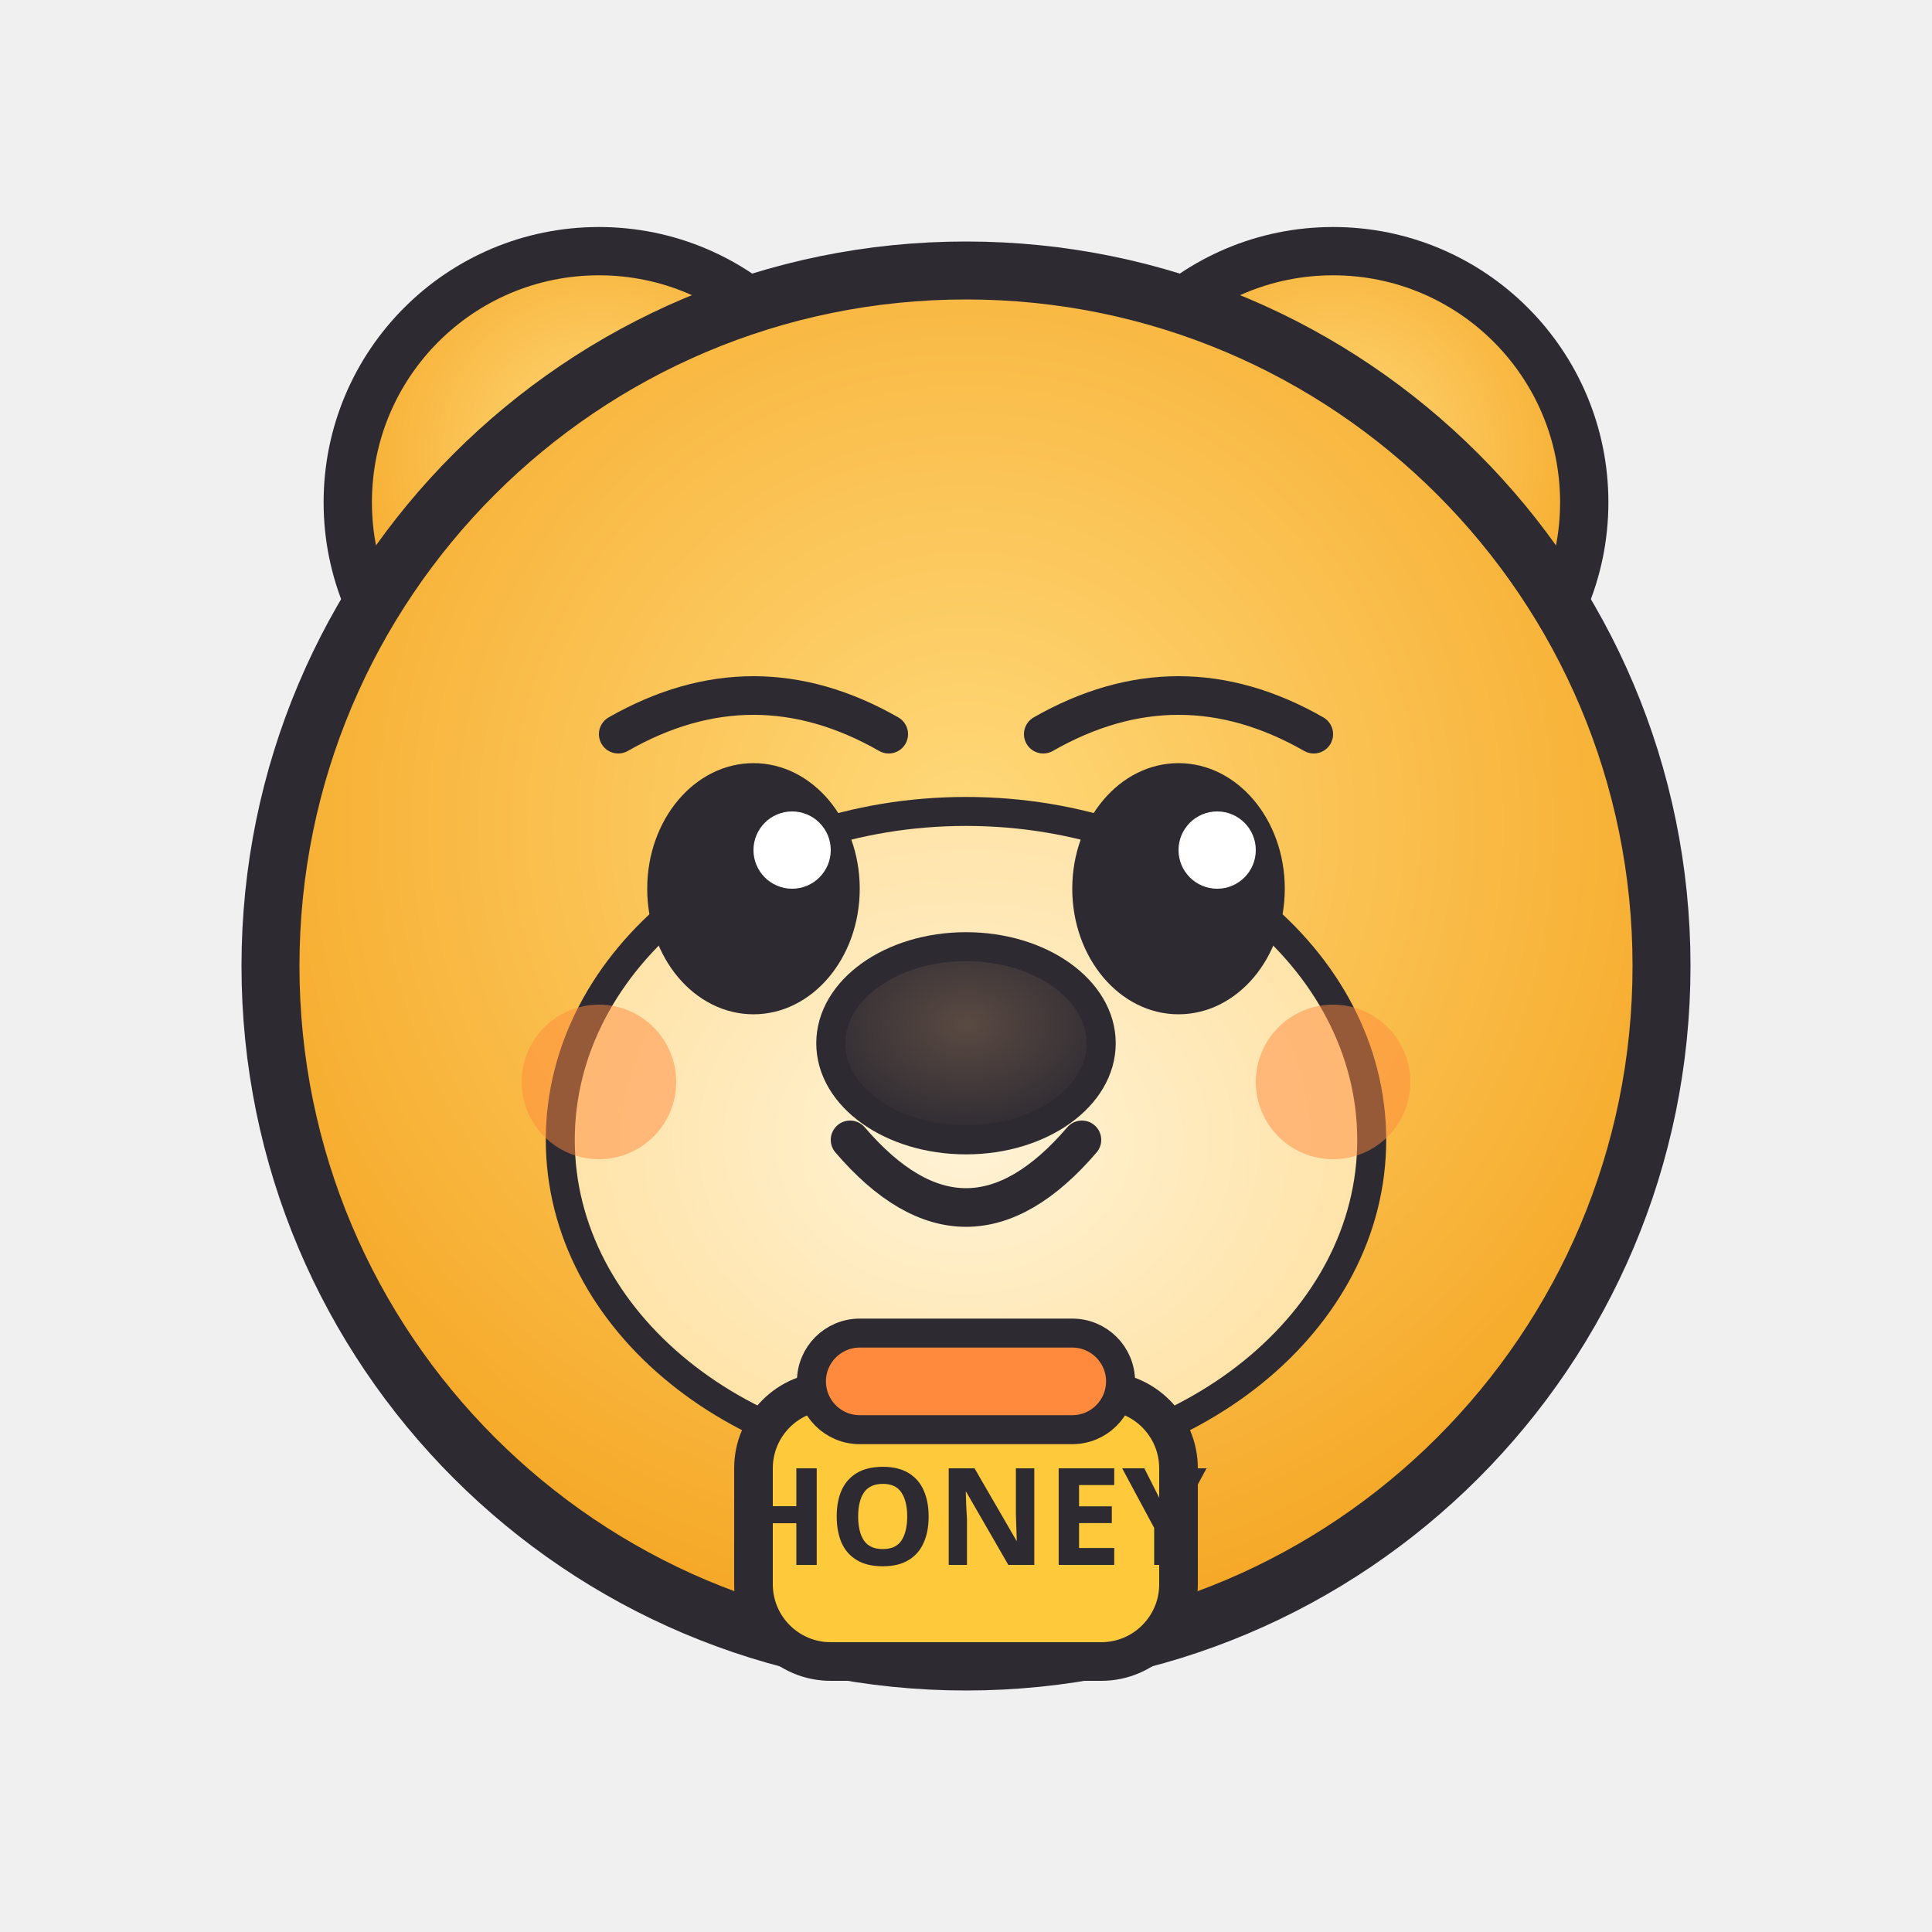
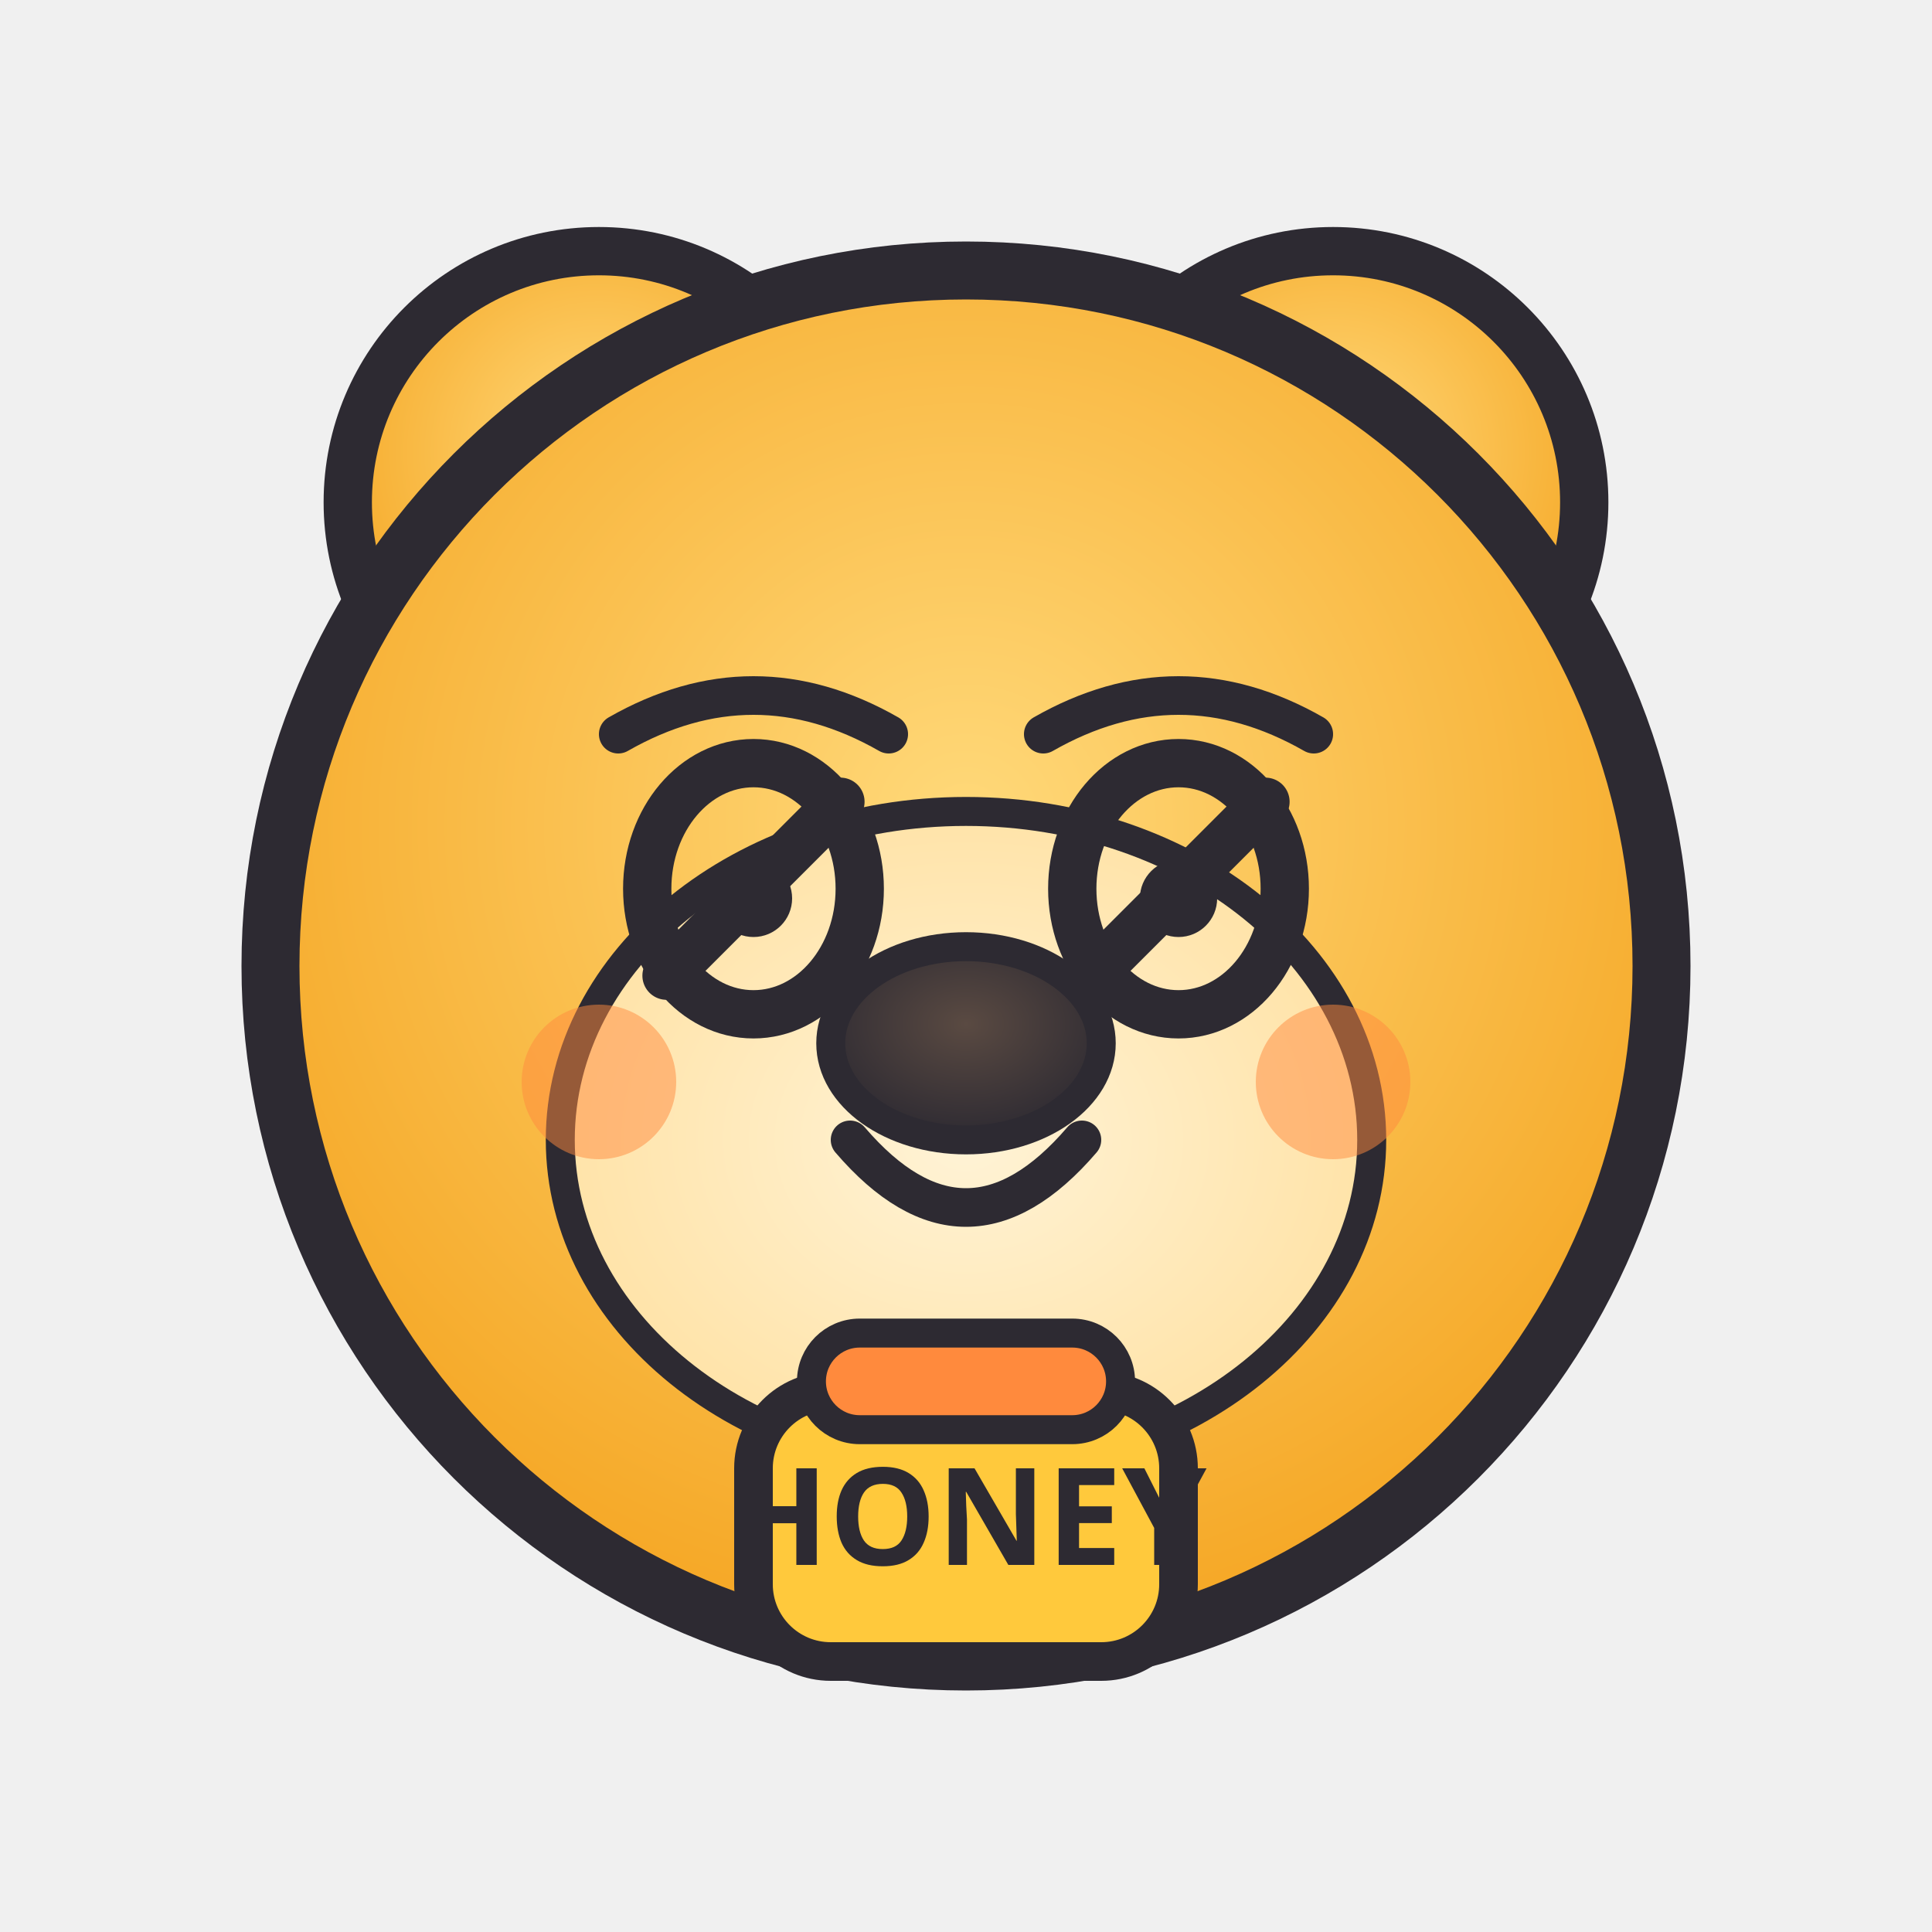
<svg xmlns="http://www.w3.org/2000/svg" viewBox="0 0 200 200" width="200" height="200">
  <defs>
    <radialGradient id="fur" cx="50%" cy="40%" r="60%">
      <stop offset="0%" stop-color="#FFD97A" />
      <stop offset="100%" stop-color="#F5A623" />
    </radialGradient>
    <radialGradient id="belly" cx="50%" cy="50%" r="50%">
      <stop offset="0%" stop-color="#FFF3D6" />
      <stop offset="100%" stop-color="#FFE3A8" />
    </radialGradient>
    <radialGradient id="nose" cx="50%" cy="40%" r="60%">
      <stop offset="0%" stop-color="#5A4A42" />
      <stop offset="100%" stop-color="#2D2A32" />
    </radialGradient>
  </defs>
  <circle cx="62" cy="52" r="26" fill="url(#fur)" stroke="#2D2A32" stroke-width="5" />
  <circle cx="138" cy="52" r="26" fill="url(#fur)" stroke="#2D2A32" stroke-width="5" />
  <circle cx="62" cy="52" r="12" fill="#FF8A3D" />
  <circle cx="138" cy="52" r="12" fill="#FF8A3D" />
  <circle cx="100" cy="100" r="72" fill="url(#fur)" stroke="#2D2A32" stroke-width="6" />
  <ellipse cx="100" cy="118" rx="42" ry="34" fill="url(#belly)" stroke="#2D2A32" stroke-width="3" />
-   <ellipse cx="78" cy="92" rx="11" ry="13" fill="#2D2A32" />
-   <ellipse cx="122" cy="92" rx="11" ry="13" fill="#2D2A32" />
-   <circle cx="82" cy="88" r="4" fill="#fff" />
-   <circle cx="126" cy="88" r="4" fill="#fff" />
+   <g>
+     <ellipse cx="78" cy="92" rx="11" ry="13" fill="none" stroke="#2D2A32" stroke-width="5" />
+     <circle cx="78" cy="93" r="4" fill="#2D2A32" />
+     <path d="M69 101 L87 83" stroke="#2D2A32" stroke-width="5" stroke-linecap="round" />
+   </g>
+   <g>
+     <ellipse cx="122" cy="92" rx="11" ry="13" fill="none" stroke="#2D2A32" stroke-width="5" />
+     <circle cx="122" cy="93" r="4" fill="#2D2A32" />
+     <path d="M113 101 L131 83" stroke="#2D2A32" stroke-width="5" stroke-linecap="round" />
+   </g>
  <path d="M64 76 Q78 68 92 76" stroke="#2D2A32" stroke-width="4" fill="none" stroke-linecap="round" />
  <path d="M108 76 Q122 68 136 76" stroke="#2D2A32" stroke-width="4" fill="none" stroke-linecap="round" />
  <ellipse cx="100" cy="108" rx="14" ry="10" fill="url(#nose)" stroke="#2D2A32" stroke-width="3" />
  <path d="M88 118 Q100 132 112 118" stroke="#2D2A32" stroke-width="4" fill="none" stroke-linecap="round" />
  <circle cx="62" cy="112" r="8" fill="#FF8A3D" opacity="0.5" />
  <circle cx="138" cy="112" r="8" fill="#FF8A3D" opacity="0.5" />
  <g transform="translate(100, 158)">
    <rect x="-22" y="-14" width="44" height="28" rx="8" fill="#FFC93C" stroke="#2D2A32" stroke-width="4" />
    <rect x="-16" y="-20" width="32" height="10" rx="5" fill="#FF8A3D" stroke="#2D2A32" stroke-width="3" />
    <text x="0" y="4" text-anchor="middle" font-family="Fredoka, sans-serif" font-size="14" font-weight="700" fill="#2D2A32">HONEY</text>
  </g>
</svg>
